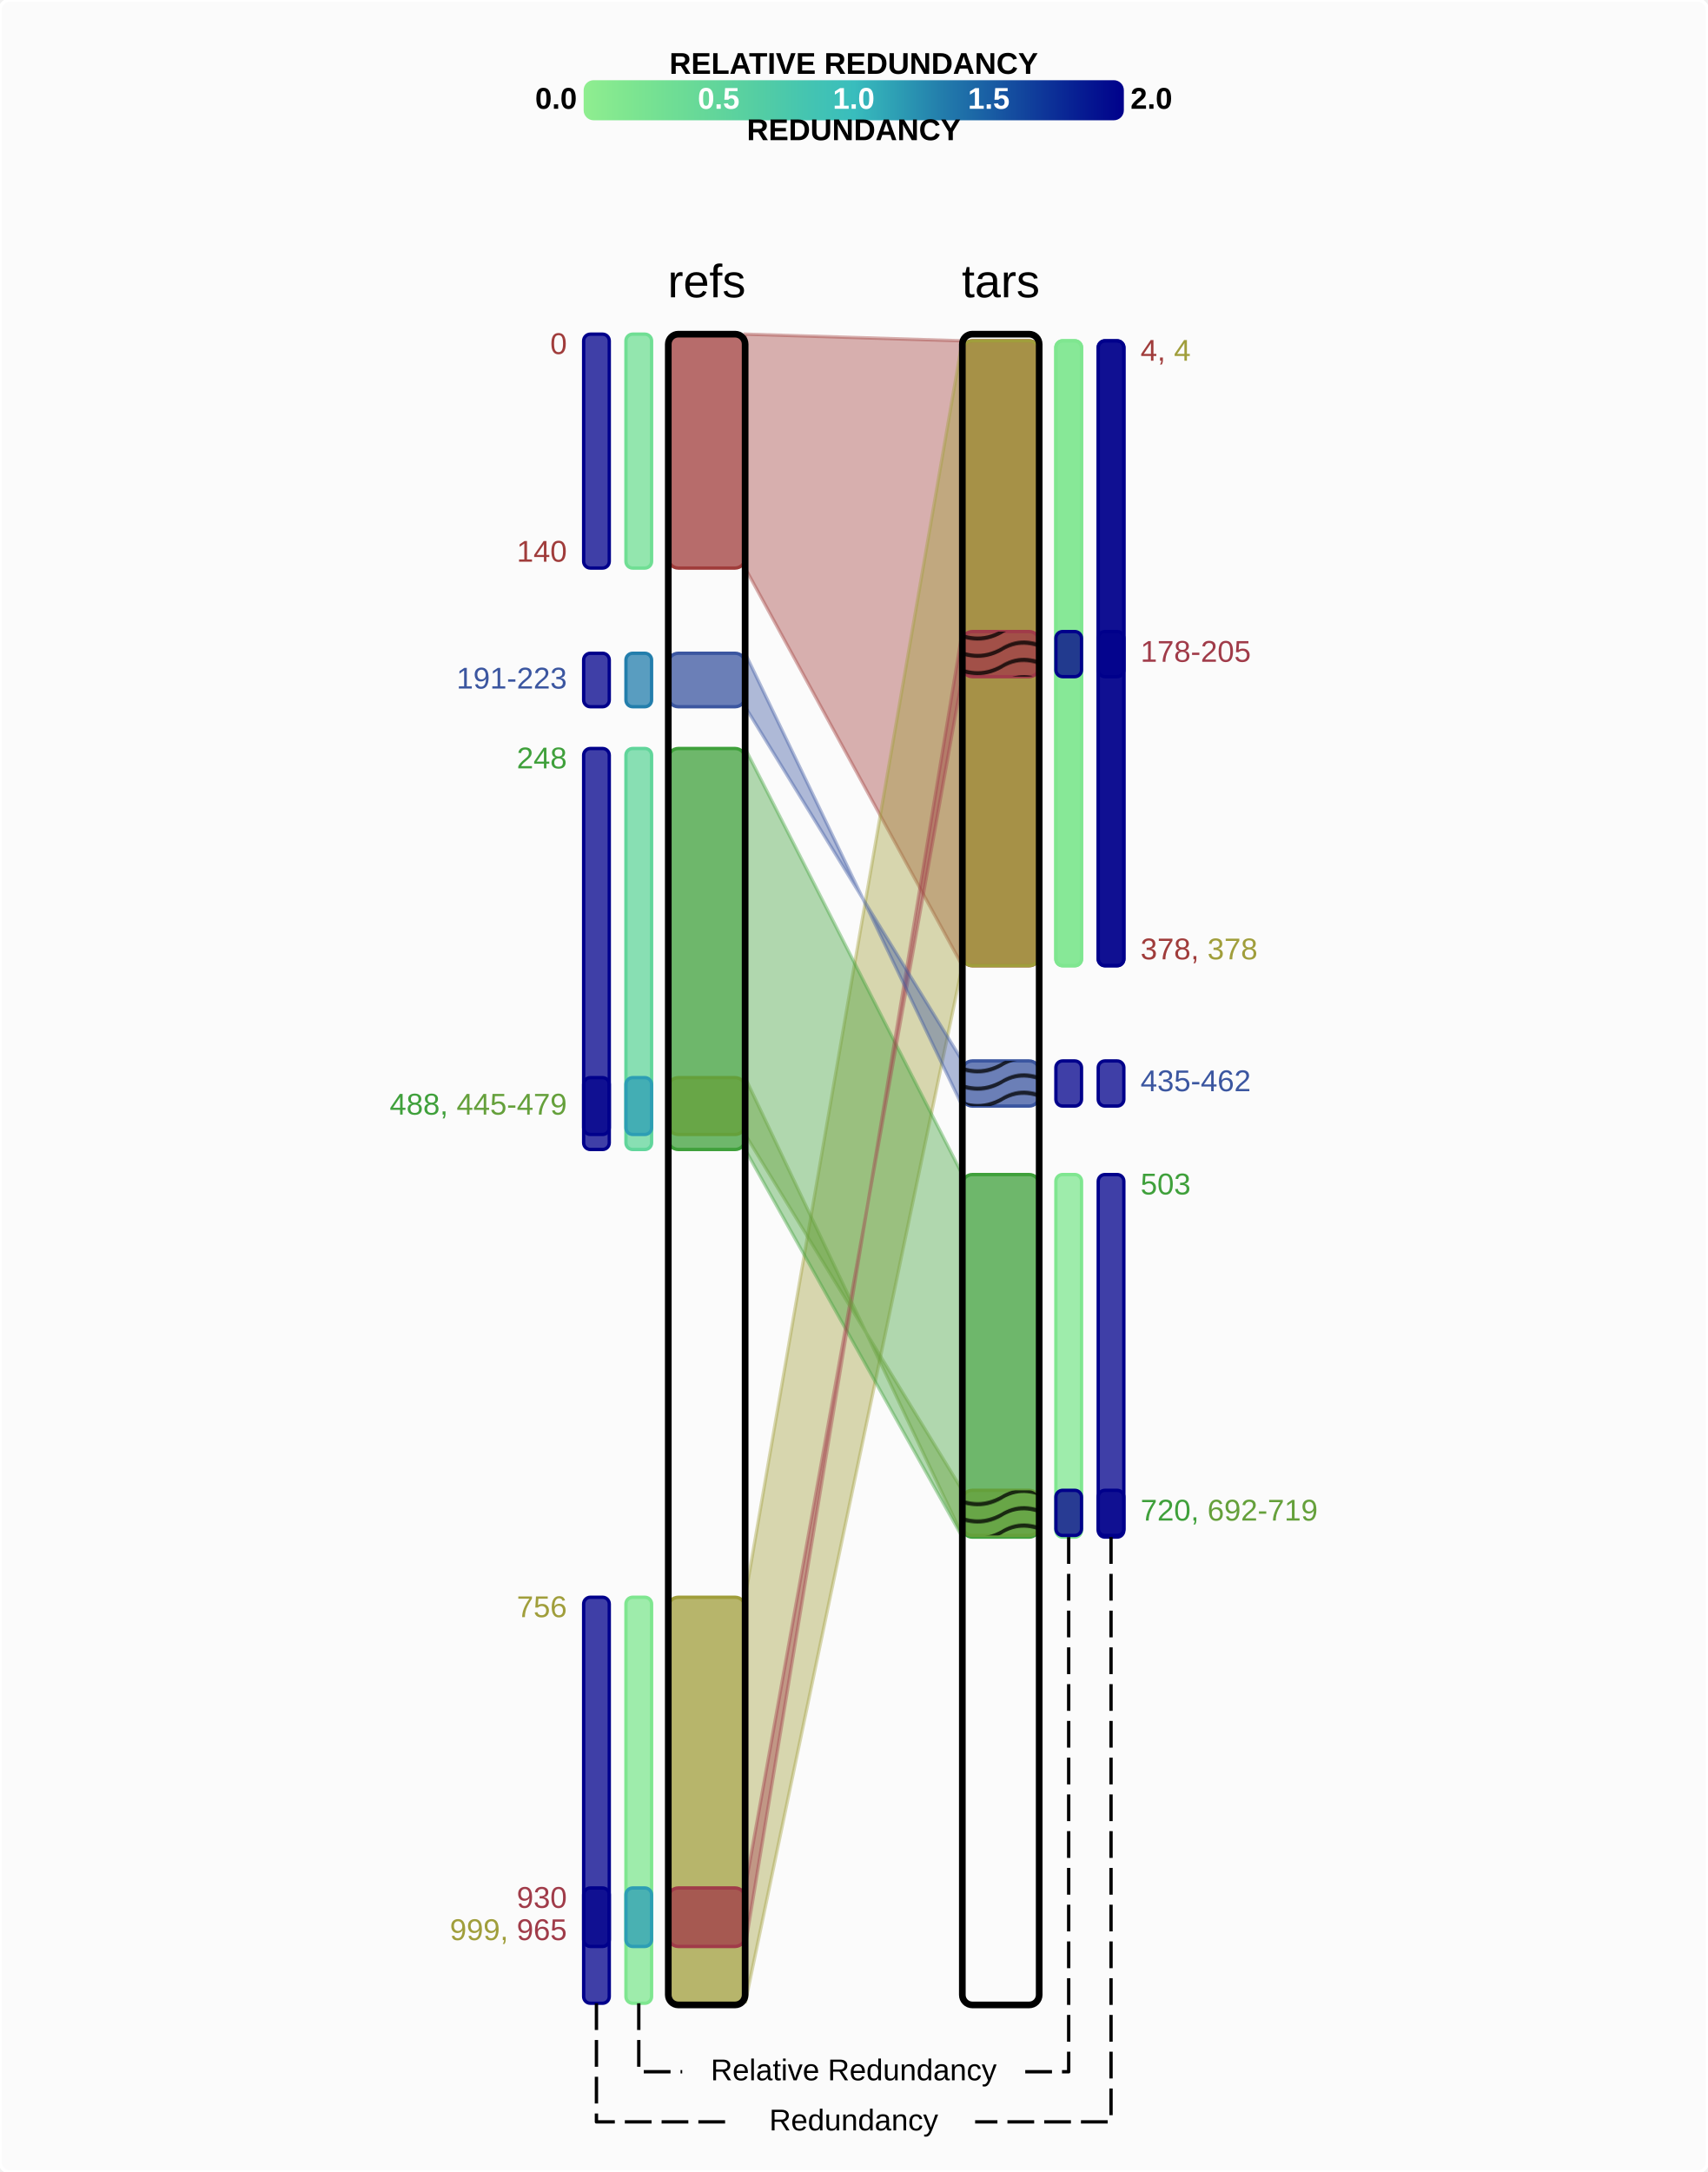
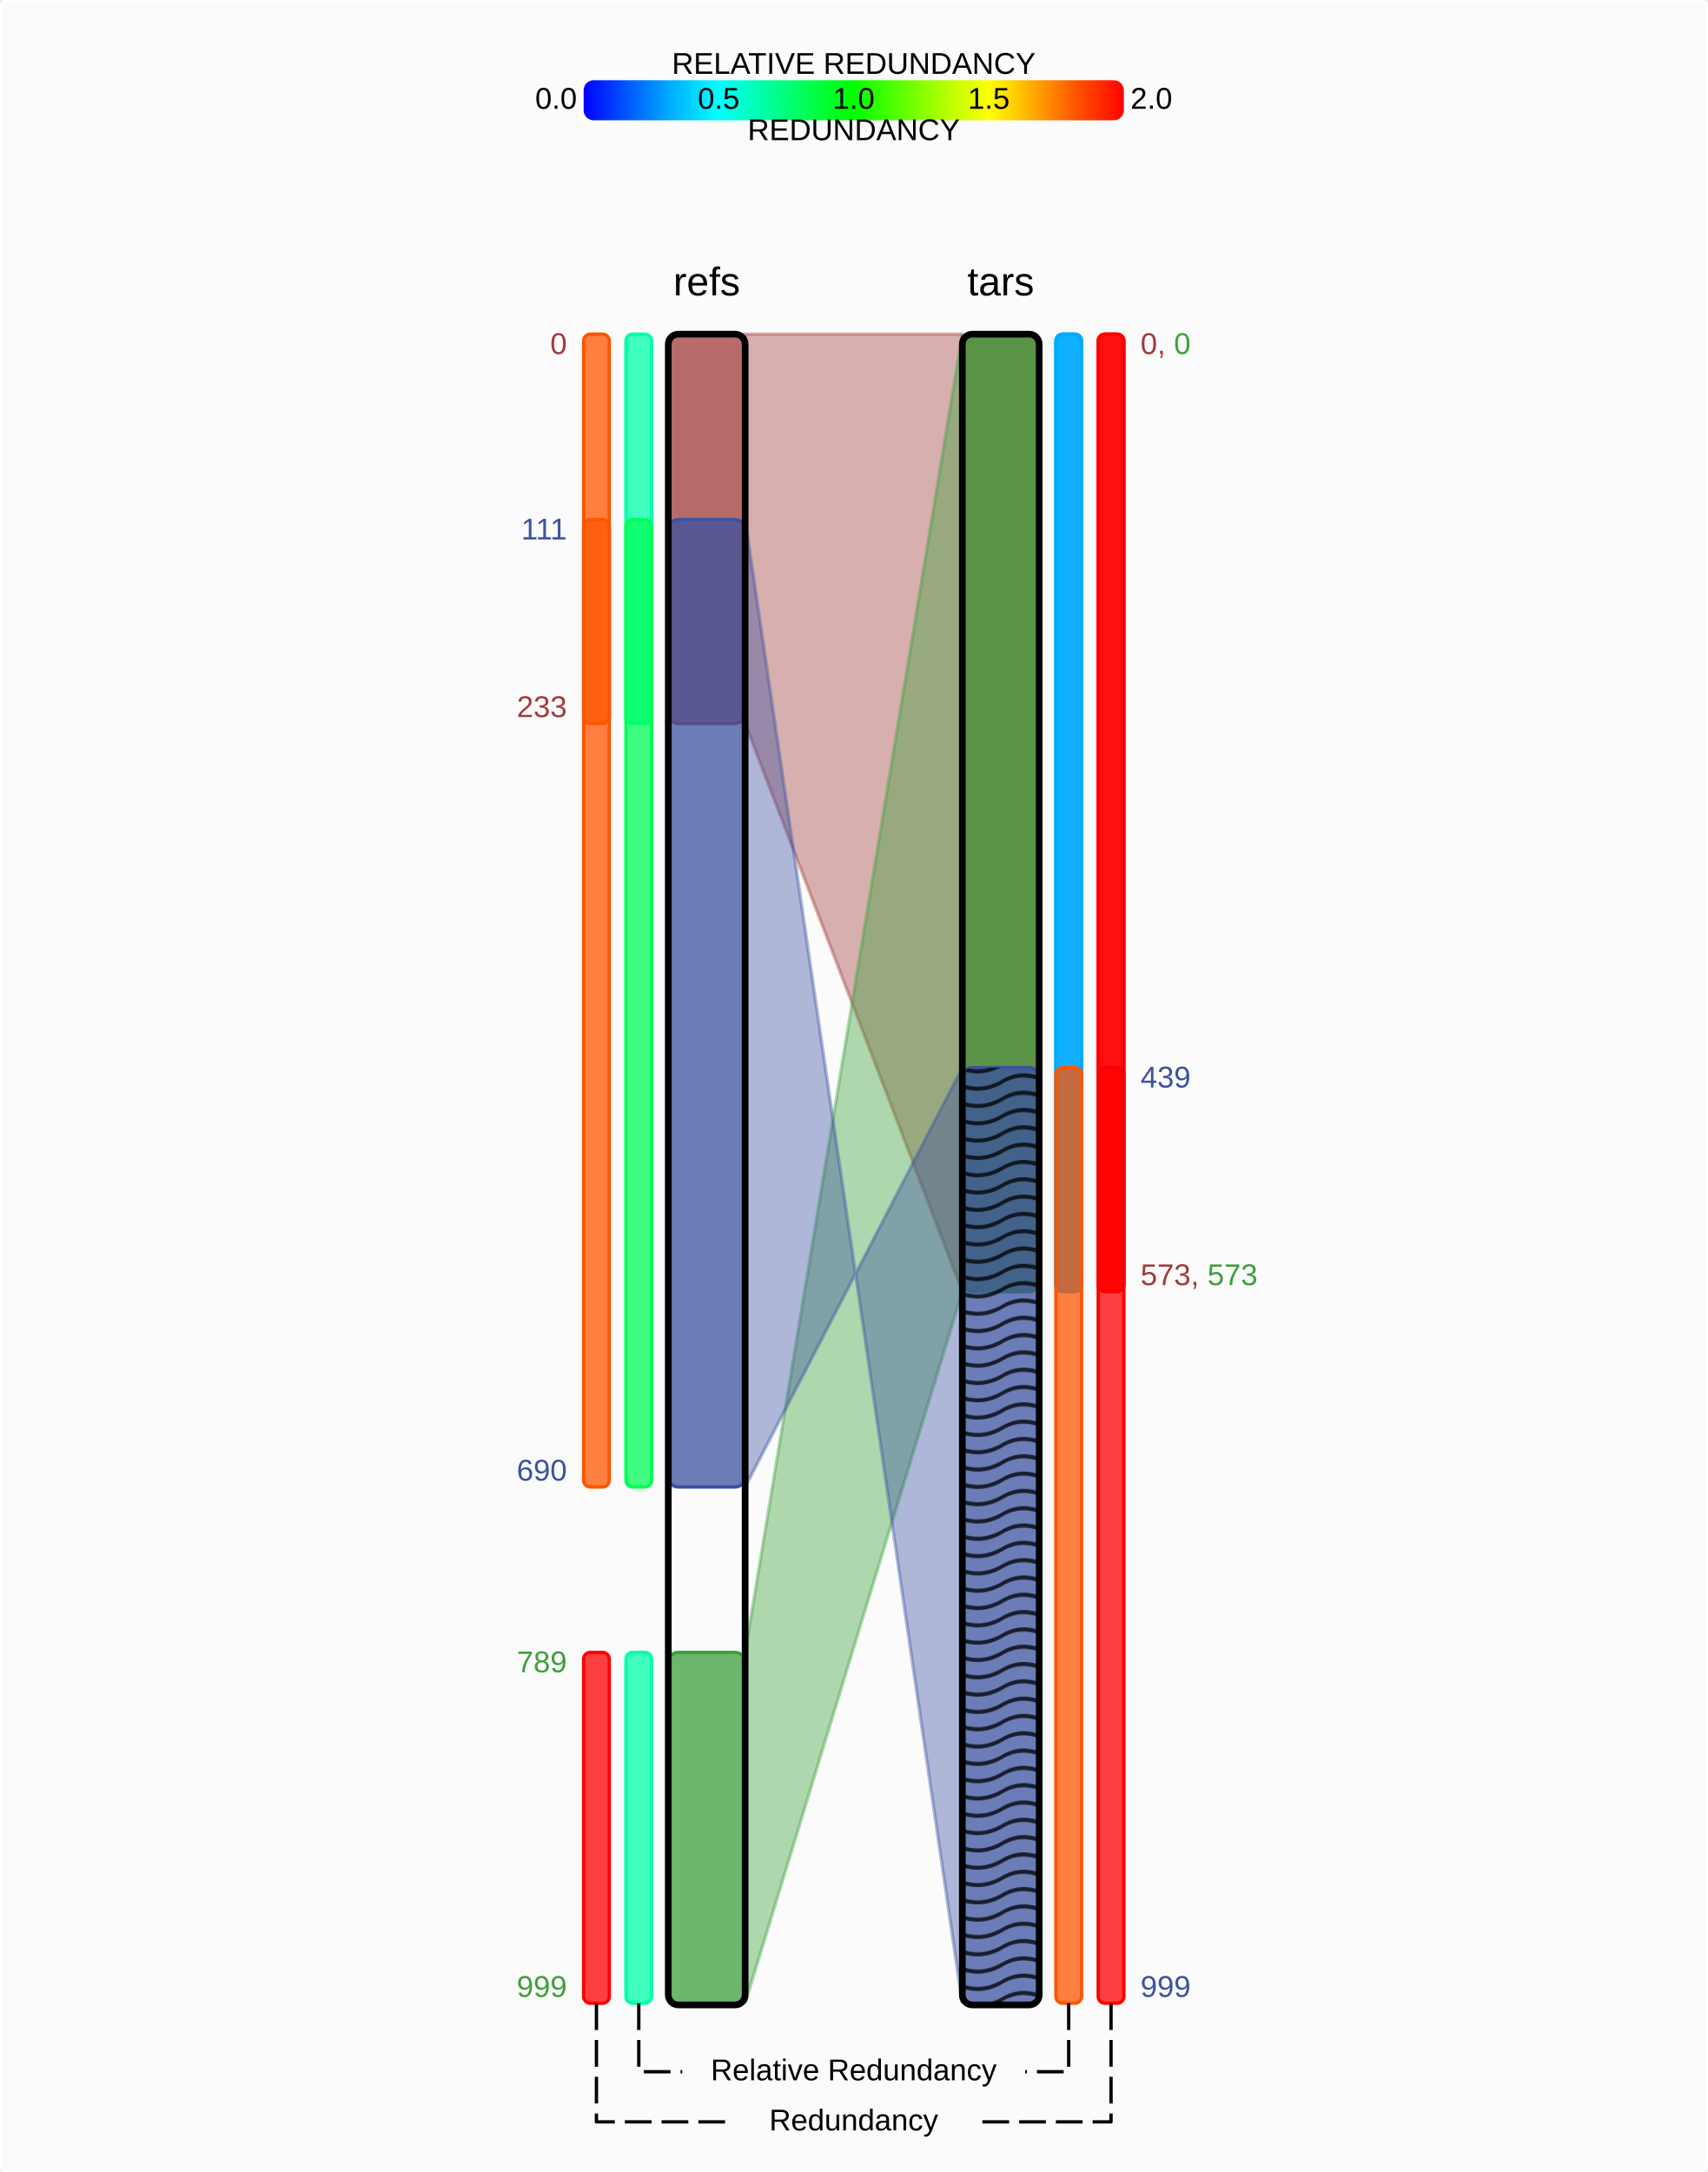
<svg xmlns="http://www.w3.org/2000/svg" width="511" height="650" id="svg2" version="1.1">
  <g id="layer1">
    <defs id="defs6211">
      <pattern id="Polkadots-large" patternTransform="translate(0,0)scale(10,10)" height="10" width="10" patternUnits="userSpaceOnUse">
        <circle id="circle4936" r="0.45" cy="0.810" cx="2.567" style="fill:black;stroke:none" />
        <circle id="circle4938" r="0.45" cy="2.33" cx="3.048" style="fill:black;stroke:none" />
        <circle id="circle4940" r="0.45" cy="2.415" cx="4.418" style="fill:black;stroke:none" />
        <circle id="circle4942" r="0.45" cy="3.029" cx="1.844" style="fill:black;stroke:none" />
        <circle id="circle4944" r="0.45" cy="1.363" cx="6.08" style="fill:black;stroke:none" />
        <circle id="circle4946" r="0.45" cy="4.413" cx="5.819" style="fill:black;stroke:none" />
        <circle id="circle4948" r="0.45" cy="4.048" cx="4.305" style="fill:black;stroke:none" />
        <circle id="circle4950" r="0.45" cy="3.045" cx="5.541" style="fill:black;stroke:none" />
        <circle id="circle4952" r="0.45" cy="5.527" cx="4.785" style="fill:black;stroke:none" />
        <circle id="circle4954" r="0.45" cy="5.184" cx="2.667" style="fill:black;stroke:none" />
        <circle id="circle4956" r="0.45" cy="1.448" cx="7.965" style="fill:black;stroke:none" />
        <circle id="circle4958" r="0.45" cy="5.049" cx="7.047" style="fill:black;stroke:none" />
        <circle id="circle4960" r="0.45" cy="0.895" cx="4.340" style="fill:black;stroke:none" />
        <circle id="circle4962" r="0.45" cy="0.340" cx="7.125" style="fill:black;stroke:none" />
        <circle id="circle4964" r="0.45" cy="1.049" cx="9.553" style="fill:black;stroke:none" />
        <circle id="circle4966" r="0.45" cy="2.689" cx="7.006" style="fill:black;stroke:none" />
        <circle id="circle4968" r="0.45" cy="2.689" cx="8.909" style="fill:black;stroke:none" />
        <circle id="circle4970" r="0.45" cy="4.407" cx="9.315" style="fill:black;stroke:none" />
        <circle id="circle4972" r="0.45" cy="3.870" cx="7.820" style="fill:black;stroke:none" />
        <circle id="circle4974" r="0.45" cy="5.948" cx="8.270" style="fill:black;stroke:none" />
        <circle id="circle4976" r="0.45" cy="7.428" cx="7.973" style="fill:black;stroke:none" />
        <circle id="circle4978" r="0.45" cy="8.072" cx="9.342" style="fill:black;stroke:none" />
        <circle id="circle4980" r="0.45" cy="9.315" cx="8.206" style="fill:black;stroke:none" />
        <circle id="circle4982" r="0.45" cy="9.475" cx="9.682" style="fill:black;stroke:none" />
        <circle id="circle4984" r="0.45" cy="6.186" cx="9.688" style="fill:black;stroke:none" />
        <circle id="circle4986" r="0.45" cy="6.296" cx="3.379" style="fill:black;stroke:none" />
        <circle id="circle4988" r="0.45" cy="8.204" cx="2.871" style="fill:black;stroke:none" />
        <circle id="circle4990" r="0.45" cy="8.719" cx="4.59" style="fill:black;stroke:none" />
        <circle id="circle4992" r="0.45" cy="9.671" cx="3.181" style="fill:black;stroke:none" />
        <circle id="circle4994" r="0.45" cy="7.315" cx="5.734" style="fill:black;stroke:none" />
        <circle id="circle4996" r="0.45" cy="6.513" cx="6.707" style="fill:black;stroke:none" />
        <circle id="circle4998" r="0.45" cy="9.670" cx="5.730" style="fill:black;stroke:none" />
        <circle id="circle5000" r="0.45" cy="8.373" cx="6.535" style="fill:black;stroke:none" />
        <circle id="circle5002" r="0.45" cy="7.154" cx="4.37" style="fill:black;stroke:none" />
        <circle id="circle5004" r="0.45" cy="7.25" cx="0.622" style="fill:black;stroke:none" />
        <circle id="circle5006" r="0.45" cy="5.679" cx="0.831" style="fill:black;stroke:none" />
        <circle id="circle5008" r="0.45" cy="8.519" cx="1.257" style="fill:black;stroke:none" />
        <circle id="circle5010" r="0.45" cy="6.877" cx="1.989" style="fill:black;stroke:none" />
        <circle id="circle5012" r="0.45" cy="3.181" cx="0.374" style="fill:black;stroke:none" />
        <circle id="circle5014" r="0.45" cy="1.664" cx="1.166" style="fill:black;stroke:none" />
        <circle id="circle5016" r="0.45" cy="0.093" cx="1.151" style="fill:black;stroke:none" />
        <circle id="circle5018" r="0.45" cy="10.093" cx="1.151" style="fill:black;stroke:none" />
        <circle id="circle5020" r="0.45" cy="4.451" cx="1.302" style="fill:black;stroke:none" />
        <circle id="circle5022" r="0.45" cy="3.763" cx="3.047" style="fill:black;stroke:none" />
      </pattern>
    </defs>
    <defs id="ffff">
      <pattern id="Wavy" height="5.181" width="30.0" patternUnits="userSpaceOnUse">
        <path id="path5114" d="M 7.597,0.061 C 5.079,-0.187 2.656,0.302 -0.01,1.788 L -0.01,3.061 C 2.773,1.431 5.173,1.052 7.472,1.280 C 9.770,1.508 11.969,2.361 14.253,3.218 C 18.820,4.931 23.804,6.676 30.066,3.061 L 30.062,1.788 C 23.622,5.497 19.246,3.770 14.691,2.061 C 12.413,1.207 10.115,0.311 7.597,0.061 z " style="fill:black;stroke:none;" />
      </pattern>
    </defs>
    <defs id="defs6219">
      <pattern id="xtrace" height="20.0" width="20.0" patternUnits="userSpaceOnUse">
        <path style="fill:#000000;stroke:#000000;stroke-width:0.30;stroke-linecap:butt;stroke-linejoin:miter;stroke-opacity:1;stroke-miterlimit:0;stroke-dasharray:none;fill-opacity:1" d="m 0.0,10.0 25,-25.0 0,5 -25,25 z" id="path7213" />
        <path style="fill:#000000;fill-opacity:1;stroke:#000000;stroke-width:0.30;stroke-linecap:butt;stroke-linejoin:miter;stroke-miterlimit:0;stroke-opacity:1;stroke-dasharray:none" d="m 0.0,30.0 25,-25.0 0,5 -25,25 z" id="path7213-8" />
        <path style="fill:#000000;fill-opacity:1;stroke:#000000;stroke-width:0.30;stroke-linecap:butt;stroke-linejoin:miter;stroke-miterlimit:0;stroke-opacity:1;stroke-dasharray:none" d="m 0.0,50.0 25,-25.0 0,5 -25,25 z" id="path7213-9" />
        <path style="fill:#000000;fill-opacity:1;stroke:#000000;stroke-width:0.30;stroke-linecap:butt;stroke-linejoin:miter;stroke-miterlimit:0;stroke-opacity:1;stroke-dasharray:none" d="m 0.0,70.0 25,-25.0 0,5 -25,25 z" id="path7213-10" />
        <path style="fill:#000000;fill-opacity:1;stroke:#000000;stroke-width:0.30;stroke-linecap:butt;stroke-linejoin:miter;stroke-miterlimit:0;stroke-opacity:1;stroke-dasharray:none" d="m 0.0,90.0 25,-25.0 0,5 -25,25 z" id="path7213-11" />
        <path style="fill:#000000;fill-opacity:1;stroke:#000000;stroke-width:0.30;stroke-linecap:butt;stroke-linejoin:miter;stroke-miterlimit:0;stroke-opacity:1;stroke-dasharray:none" d="m m 0.0,110.0 25,-25.0 0,05 -25,25 z" id="path7213-12" />
      </pattern>
    </defs>
    <defs id="defs4">
      <pattern id="dallas" patternTransform="translate(106.5938,206.9062)" height="4.75" width="4.75" patternUnits="userSpaceOnUse">
        <path style="fill:none;stroke:#000000;stroke-width:1;stroke-linecap:butt;stroke-linejoin:miter;stroke-miterlimit:0;stroke-opacity:1;stroke-dasharray:none" d="m -0.008,2.376 4.763,0" id="path2985" />
        <path style="fill:none;stroke:#000000;stroke-width:1;stroke-linecap:butt;stroke-linejoin:miter;stroke-miterlimit:0;stroke-opacity:1;stroke-dasharray:none" d="m 2.373,-0.006 0,4.763" id="path2985-1" />
      </pattern>
    </defs>
    <defs id="defs4">
      <pattern id="lineX" patternTransform="translate(106.5938,206.9062)" height="4.75" width="4.75" patternUnits="userSpaceOnUse">
        <path style="fill:none;stroke:#000000;stroke-width:1;stroke-linecap:butt;stroke-linejoin:miter;stroke-miterlimit:0;stroke-opacity:1;stroke-dasharray:none" d="m -0.008,2.376 4.763,0" id="path2985" />
      </pattern>
    </defs>
    <defs id="defs4">
      <pattern id="stripeX" patternTransform="translate(106.5938,206.9062)" height="4.75" width="4.75" patternUnits="userSpaceOnUse">
        <path style="fill:none;stroke:#000000;stroke-width:1;stroke-linecap:butt;stroke-linejoin:miter;stroke-miterlimit:0;stroke-opacity:1;stroke-dasharray:none" d="m 2.373,-0.006 0,4.763" id="path2985-1" />
      </pattern>
    </defs>
    <rect style="fill:white;stroke:white;fill-opacity:0.75;stroke-width:1;stroke-miterlimit:4;stroke-dasharray:none" id="rect3777" width="511.00" height="650.00" x="0.00" y="0.00" ry="3" />
-     <text id="211.50000085.000000" x="211.50" y="85.00" dominant-baseline="middle" transform="" style="font-size:14px;font-style:normal;font-variant:normal;font-weight:normal;font-stretch:normal;fill:black;fill-opacity:1;text-align:start;line-height:125%%;writing-mode:lr-tb;text-anchor:middle;font-family:Arial;-inkscape-font-specification:Arial">refs</text>
-     <text id="299.50000085.000000" x="299.50" y="85.00" dominant-baseline="middle" transform="" style="font-size:14px;font-style:normal;font-variant:normal;font-weight:normal;font-stretch:normal;fill:black;fill-opacity:1;text-align:start;line-height:125%%;writing-mode:lr-tb;text-anchor:middle;font-family:Arial;-inkscape-font-specification:Arial">tars</text>
+     <text id="211.50000085.000000" x="211.50" y="85.00" dominant-baseline="middle" transform="" style="font-size:12px;font-style:normal;font-variant:normal;font-weight:normal;font-stretch:normal;fill:black;fill-opacity:1;text-align:start;line-height:125%%;writing-mode:lr-tb;text-anchor:middle;font-family:Arial;-inkscape-font-specification:Arial">refs</text>
+     <text id="299.50000085.000000" x="299.50" y="85.00" dominant-baseline="middle" transform="" style="font-size:12px;font-style:normal;font-variant:normal;font-weight:normal;font-stretch:normal;fill:black;fill-opacity:1;text-align:start;line-height:125%%;writing-mode:lr-tb;text-anchor:middle;font-family:Arial;-inkscape-font-specification:Arial">tars</text>
    <text id="169.666667100.000000" x="169.67" y="100.00" dominant-baseline="text-before-edge" transform="" style="font-size:9px;font-style:normal;font-variant:normal;font-weight:normal;font-stretch:normal;fill:black;fill-opacity:1;text-align:start;line-height:125%%;writing-mode:lr-tb;text-anchor:end;font-family:Arial;-inkscape-font-specification:Arial">
      <tspan id="0" style="fill:#A03C3B">0</tspan>
    </text>
-     <text id="169.666667170.000000" x="169.67" y="170.00" dominant-baseline="text-after-edge" transform="" style="font-size:9px;font-style:normal;font-variant:normal;font-weight:normal;font-stretch:normal;fill:black;fill-opacity:1;text-align:start;line-height:125%%;writing-mode:lr-tb;text-anchor:end;font-family:Arial;-inkscape-font-specification:Arial">
-       <tspan id="0" style="fill:#A03C3B">140</tspan>
+     <text id="169.666667155.500000" x="169.67" y="155.50" dominant-baseline="text-before-edge" transform="" style="font-size:9px;font-style:normal;font-variant:normal;font-weight:normal;font-stretch:normal;fill:black;fill-opacity:1;text-align:start;line-height:125%%;writing-mode:lr-tb;text-anchor:end;font-family:Arial;-inkscape-font-specification:Arial">
+       <tspan id="26" style="fill:#3B52A0">111</tspan>
    </text>
-     <text id="169.666667203.500000" x="169.67" y="203.50" dominant-baseline="middle" transform="" style="font-size:9px;font-style:normal;font-variant:normal;font-weight:normal;font-stretch:normal;fill:black;fill-opacity:1;text-align:start;line-height:125%%;writing-mode:lr-tb;text-anchor:end;font-family:Arial;-inkscape-font-specification:Arial">
-       <tspan id="16" style="fill:#3B56A0">191-223</tspan>
+     <text id="169.666667216.500000" x="169.67" y="216.50" dominant-baseline="text-after-edge" transform="" style="font-size:9px;font-style:normal;font-variant:normal;font-weight:normal;font-stretch:normal;fill:black;fill-opacity:1;text-align:start;line-height:125%%;writing-mode:lr-tb;text-anchor:end;font-family:Arial;-inkscape-font-specification:Arial">
+       <tspan id="0" style="fill:#A03C3B">233</tspan>
    </text>
-     <text id="169.666667224.000000" x="169.67" y="224.00" dominant-baseline="text-before-edge" transform="" style="font-size:9px;font-style:normal;font-variant:normal;font-weight:normal;font-stretch:normal;fill:black;fill-opacity:1;text-align:start;line-height:125%%;writing-mode:lr-tb;text-anchor:end;font-family:Arial;-inkscape-font-specification:Arial">
-       <tspan id="2" style="fill:#3FA03B">248</tspan>
+     <text id="169.666667445.000000" x="169.67" y="445.00" dominant-baseline="text-after-edge" transform="" style="font-size:9px;font-style:normal;font-variant:normal;font-weight:normal;font-stretch:normal;fill:black;fill-opacity:1;text-align:start;line-height:125%%;writing-mode:lr-tb;text-anchor:end;font-family:Arial;-inkscape-font-specification:Arial">
+       <tspan id="26" style="fill:#3B52A0">690</tspan>
    </text>
-     <text id="169.666667331.000000" x="169.67" y="331.00" dominant-baseline="middle" transform="" style="font-size:9px;font-style:normal;font-variant:normal;font-weight:normal;font-stretch:normal;fill:black;fill-opacity:1;text-align:start;line-height:125%%;writing-mode:lr-tb;text-anchor:end;font-family:Arial;-inkscape-font-specification:Arial">
-       <tspan id="2" style="fill:#3FA03B">488, </tspan>
-       <tspan id="26" style="fill:#65A03B">445-479</tspan>
+     <text id="169.666667494.500000" x="169.67" y="494.50" dominant-baseline="text-before-edge" transform="" style="font-size:9px;font-style:normal;font-variant:normal;font-weight:normal;font-stretch:normal;fill:black;fill-opacity:1;text-align:start;line-height:125%%;writing-mode:lr-tb;text-anchor:end;font-family:Arial;-inkscape-font-specification:Arial">
+       <tspan id="1" style="fill:#3DA03B">789</tspan>
    </text>
-     <text id="169.666667478.000000" x="169.67" y="478.00" dominant-baseline="text-before-edge" transform="" style="font-size:9px;font-style:normal;font-variant:normal;font-weight:normal;font-stretch:normal;fill:black;fill-opacity:1;text-align:start;line-height:125%%;writing-mode:lr-tb;text-anchor:end;font-family:Arial;-inkscape-font-specification:Arial">
-       <tspan id="1" style="fill:#A09E3B">756</tspan>
+     <text id="169.666667599.500000" x="169.67" y="599.50" dominant-baseline="text-after-edge" transform="" style="font-size:9px;font-style:normal;font-variant:normal;font-weight:normal;font-stretch:normal;fill:black;fill-opacity:1;text-align:start;line-height:125%%;writing-mode:lr-tb;text-anchor:end;font-family:Arial;-inkscape-font-specification:Arial">
+       <tspan id="1" style="fill:#3DA03B">999</tspan>
    </text>
-     <text id="169.666667565.000000" x="169.67" y="565.00" dominant-baseline="text-before-edge" transform="" style="font-size:9px;font-style:normal;font-variant:normal;font-weight:normal;font-stretch:normal;fill:black;fill-opacity:1;text-align:start;line-height:125%%;writing-mode:lr-tb;text-anchor:end;font-family:Arial;-inkscape-font-specification:Arial">
-       <tspan id="6" style="fill:#A03B49">930</tspan>
+     <text id="341.333333100.000000" x="341.33" y="100.00" dominant-baseline="text-before-edge" transform="" style="font-size:9px;font-style:normal;font-variant:normal;font-weight:normal;font-stretch:normal;fill:black;fill-opacity:1;text-align:start;line-height:125%%;writing-mode:lr-tb;text-anchor:start;font-family:Arial;-inkscape-font-specification:Arial">
+       <tspan id="0" style="fill:#A03C3B">0, </tspan>
+       <tspan id="1" style="fill:#3DA03B">0</tspan>
    </text>
-     <text id="169.666667582.500000" x="169.67" y="582.50" dominant-baseline="text-after-edge" transform="" style="font-size:9px;font-style:normal;font-variant:normal;font-weight:normal;font-stretch:normal;fill:black;fill-opacity:1;text-align:start;line-height:125%%;writing-mode:lr-tb;text-anchor:end;font-family:Arial;-inkscape-font-specification:Arial">
-       <tspan id="1" style="fill:#A09E3B">999, </tspan>
-       <tspan id="6" style="fill:#A03B49">965</tspan>
+     <text id="341.333333319.500000" x="341.33" y="319.50" dominant-baseline="text-before-edge" transform="" style="font-size:9px;font-style:normal;font-variant:normal;font-weight:normal;font-stretch:normal;fill:black;fill-opacity:1;text-align:start;line-height:125%%;writing-mode:lr-tb;text-anchor:start;font-family:Arial;-inkscape-font-specification:Arial">
+       <tspan id="26" style="fill:#3B52A0">439</tspan>
    </text>
-     <text id="341.333333102.000000" x="341.33" y="102.00" dominant-baseline="text-before-edge" transform="" style="font-size:9px;font-style:normal;font-variant:normal;font-weight:normal;font-stretch:normal;fill:black;fill-opacity:1;text-align:start;line-height:125%%;writing-mode:lr-tb;text-anchor:start;font-family:Arial;-inkscape-font-specification:Arial">
-       <tspan id="0" style="fill:#A03C3B">4, </tspan>
-       <tspan id="1" style="fill:#A09E3B">4</tspan>
+     <text id="341.333333386.500000" x="341.33" y="386.50" dominant-baseline="text-after-edge" transform="" style="font-size:9px;font-style:normal;font-variant:normal;font-weight:normal;font-stretch:normal;fill:black;fill-opacity:1;text-align:start;line-height:125%%;writing-mode:lr-tb;text-anchor:start;font-family:Arial;-inkscape-font-specification:Arial">
+       <tspan id="0" style="fill:#A03C3B">573, </tspan>
+       <tspan id="1" style="fill:#3DA03B">573</tspan>
    </text>
-     <text id="341.333333195.500000" x="341.33" y="195.50" dominant-baseline="middle" transform="" style="font-size:9px;font-style:normal;font-variant:normal;font-weight:normal;font-stretch:normal;fill:black;fill-opacity:1;text-align:start;line-height:125%%;writing-mode:lr-tb;text-anchor:start;font-family:Arial;-inkscape-font-specification:Arial">
-       <tspan id="6" style="fill:#A03B49">178-205</tspan>
+     <text id="341.333333599.500000" x="341.33" y="599.50" dominant-baseline="text-after-edge" transform="" style="font-size:9px;font-style:normal;font-variant:normal;font-weight:normal;font-stretch:normal;fill:black;fill-opacity:1;text-align:start;line-height:125%%;writing-mode:lr-tb;text-anchor:start;font-family:Arial;-inkscape-font-specification:Arial">
+       <tspan id="26" style="fill:#3B52A0">999</tspan>
    </text>
-     <text id="341.333333289.000000" x="341.33" y="289.00" dominant-baseline="text-after-edge" transform="" style="font-size:9px;font-style:normal;font-variant:normal;font-weight:normal;font-stretch:normal;fill:black;fill-opacity:1;text-align:start;line-height:125%%;writing-mode:lr-tb;text-anchor:start;font-family:Arial;-inkscape-font-specification:Arial">
-       <tspan id="0" style="fill:#A03C3B">378, </tspan>
-       <tspan id="1" style="fill:#A09E3B">378</tspan>
-     </text>
-     <text id="341.333333324.000000" x="341.33" y="324.00" dominant-baseline="middle" transform="" style="font-size:9px;font-style:normal;font-variant:normal;font-weight:normal;font-stretch:normal;fill:black;fill-opacity:1;text-align:start;line-height:125%%;writing-mode:lr-tb;text-anchor:start;font-family:Arial;-inkscape-font-specification:Arial">
-       <tspan id="16" style="fill:#3B56A0">435-462</tspan>
-     </text>
-     <text id="341.333333351.500000" x="341.33" y="351.50" dominant-baseline="text-before-edge" transform="" style="font-size:9px;font-style:normal;font-variant:normal;font-weight:normal;font-stretch:normal;fill:black;fill-opacity:1;text-align:start;line-height:125%%;writing-mode:lr-tb;text-anchor:start;font-family:Arial;-inkscape-font-specification:Arial">
-       <tspan id="2" style="fill:#3FA03B">503</tspan>
-     </text>
-     <text id="341.333333452.500000" x="341.33" y="452.50" dominant-baseline="middle" transform="" style="font-size:9px;font-style:normal;font-variant:normal;font-weight:normal;font-stretch:normal;fill:black;fill-opacity:1;text-align:start;line-height:125%%;writing-mode:lr-tb;text-anchor:start;font-family:Arial;-inkscape-font-specification:Arial">
-       <tspan id="2" style="fill:#3FA03B">720, </tspan>
-       <tspan id="26" style="fill:#65A03B">692-719</tspan>
-     </text>
-     <rect style="fill:#A03C3B;stroke:#A03C3B;fill-opacity:0.75;stroke-width:1;stroke-miterlimit:4;stroke-dasharray:none" id="rect3777" width="23.00" height="70.00" x="200.00" y="100.00" ry="3" />
-     <rect style="fill:#70de94;stroke:#70de94;fill-opacity:0.75;stroke-width:1;stroke-miterlimit:4;stroke-dasharray:none" id="rect3777" width="7.67" height="70.00" x="187.33" y="100.00" ry="2" />
-     <rect style="fill:#00008b;stroke:#00008b;fill-opacity:0.75;stroke-width:1;stroke-miterlimit:4;stroke-dasharray:none" id="rect3777" width="7.67" height="70.00" x="174.67" y="100.00" ry="2" />
-     <rect style="fill:#A03C3B;stroke:#A03C3B;fill-opacity:0.75;stroke-width:1;stroke-miterlimit:4;stroke-dasharray:none" id="rect3777" width="23.00" height="187.00" x="288.00" y="102.00" ry="3" />
-     <rect style="fill:#7fe690;stroke:#7fe690;fill-opacity:0.75;stroke-width:1;stroke-miterlimit:4;stroke-dasharray:none" id="rect3777" width="7.67" height="187.00" x="316.00" y="102.00" ry="2" />
-     <rect style="fill:#00008b;stroke:#00008b;fill-opacity:0.75;stroke-width:1;stroke-miterlimit:4;stroke-dasharray:none" id="rect3777" width="7.67" height="187.00" x="328.67" y="102.00" ry="2" />
-     <polygon points="223.00,100.00 223.00,170.00 288.00,289.00 288.00,102.00" style="fill:#A03C3B;stroke:#A03C3B;stroke-width:1;stroke-opacity:0.4;fill-opacity:0.4" />
-     <rect style="fill:#A09E3B;stroke:#A09E3B;fill-opacity:0.75;stroke-width:1;stroke-miterlimit:4;stroke-dasharray:none" id="rect3777" width="23.00" height="121.50" x="200.00" y="478.00" ry="3" />
-     <rect style="fill:#7fe690;stroke:#7fe690;fill-opacity:0.75;stroke-width:1;stroke-miterlimit:4;stroke-dasharray:none" id="rect3777" width="7.67" height="121.50" x="187.33" y="478.00" ry="2" />
-     <rect style="fill:#00008b;stroke:#00008b;fill-opacity:0.75;stroke-width:1;stroke-miterlimit:4;stroke-dasharray:none" id="rect3777" width="7.67" height="121.50" x="174.67" y="478.00" ry="2" />
-     <rect style="fill:#A09E3B;stroke:#A09E3B;fill-opacity:0.75;stroke-width:1;stroke-miterlimit:4;stroke-dasharray:none" id="rect3777" width="23.00" height="187.00" x="288.00" y="102.00" ry="3" />
-     <rect style="fill:#7fe690;stroke:#7fe690;fill-opacity:0.75;stroke-width:1;stroke-miterlimit:4;stroke-dasharray:none" id="rect3777" width="7.67" height="187.00" x="316.00" y="102.00" ry="2" />
-     <rect style="fill:#00008b;stroke:#00008b;fill-opacity:0.75;stroke-width:1;stroke-miterlimit:4;stroke-dasharray:none" id="rect3777" width="7.67" height="187.00" x="328.67" y="102.00" ry="2" />
-     <polygon points="223.00,478.00 223.00,599.50 288.00,289.00 288.00,102.00" style="fill:#A09E3B;stroke:#A09E3B;stroke-width:1;stroke-opacity:0.4;fill-opacity:0.4" />
-     <rect style="fill:#3FA03B;stroke:#3FA03B;fill-opacity:0.75;stroke-width:1;stroke-miterlimit:4;stroke-dasharray:none" id="rect3777" width="23.00" height="120.00" x="200.00" y="224.00" ry="3" />
-     <rect style="fill:#61d59b;stroke:#61d59b;fill-opacity:0.75;stroke-width:1;stroke-miterlimit:4;stroke-dasharray:none" id="rect3777" width="7.67" height="120.00" x="187.33" y="224.00" ry="2" />
-     <rect style="fill:#00008b;stroke:#00008b;fill-opacity:0.75;stroke-width:1;stroke-miterlimit:4;stroke-dasharray:none" id="rect3777" width="7.67" height="120.00" x="174.67" y="224.00" ry="2" />
-     <rect style="fill:#3FA03B;stroke:#3FA03B;fill-opacity:0.75;stroke-width:1;stroke-miterlimit:4;stroke-dasharray:none" id="rect3777" width="23.00" height="108.50" x="288.00" y="351.50" ry="3" />
-     <rect style="fill:#7fe690;stroke:#7fe690;fill-opacity:0.75;stroke-width:1;stroke-miterlimit:4;stroke-dasharray:none" id="rect3777" width="7.67" height="108.50" x="316.00" y="351.50" ry="2" />
-     <rect style="fill:#00008b;stroke:#00008b;fill-opacity:0.75;stroke-width:1;stroke-miterlimit:4;stroke-dasharray:none" id="rect3777" width="7.67" height="108.50" x="328.67" y="351.50" ry="2" />
-     <polygon points="223.00,224.00 223.00,344.00 288.00,460.00 288.00,351.50" style="fill:#3FA03B;stroke:#3FA03B;stroke-width:1;stroke-opacity:0.4;fill-opacity:0.4" />
-     <rect style="fill:#A03B49;stroke:#A03B49;fill-opacity:0.75;stroke-width:1;stroke-miterlimit:4;stroke-dasharray:none" id="rect3777" width="23.00" height="17.50" x="200.00" y="565.00" ry="3" />
-     <rect style="fill:#2d9eb4;stroke:#2d9eb4;fill-opacity:0.75;stroke-width:1;stroke-miterlimit:4;stroke-dasharray:none" id="rect3777" width="7.67" height="17.50" x="187.33" y="565.00" ry="2" />
-     <rect style="fill:#00008b;stroke:#00008b;fill-opacity:0.75;stroke-width:1;stroke-miterlimit:4;stroke-dasharray:none" id="rect3777" width="7.67" height="17.50" x="174.67" y="565.00" ry="2" />
-     <rect style="fill:#A03B49;stroke:#A03B49;fill-opacity:0.75;stroke-width:1;stroke-miterlimit:4;stroke-dasharray:none" id="rect3777" width="23.00" height="13.50" x="288.00" y="189.00" ry="3" />
-     <rect style="fill-opacity:0.75;stroke-width:2;stroke-miterlimit:4;stroke-dasharray:none;fill:url(#Wavy);fill-rule:nonzero;opacity:1" id="rect6217" width="23.00" height="13.50" x="288.00" y="189.00" ry="3" />
-     <rect style="fill:#00008b;stroke:#00008b;fill-opacity:0.75;stroke-width:1;stroke-miterlimit:4;stroke-dasharray:none" id="rect3777" width="7.67" height="13.50" x="316.00" y="189.00" ry="2" />
-     <rect style="fill:#00008b;stroke:#00008b;fill-opacity:0.75;stroke-width:1;stroke-miterlimit:4;stroke-dasharray:none" id="rect3777" width="7.67" height="13.50" x="328.67" y="189.00" ry="2" />
-     <polygon points="223.00,565.00 223.00,582.50 288.00,189.00 288.00,202.50" style="fill:#A03B49;stroke:#A03B49;stroke-width:1;stroke-opacity:0.4;fill-opacity:0.4" />
-     <rect style="fill:#3B56A0;stroke:#3B56A0;fill-opacity:0.75;stroke-width:1;stroke-miterlimit:4;stroke-dasharray:none" id="rect3777" width="23.00" height="16.00" x="200.00" y="195.50" ry="3" />
-     <rect style="fill:#237eac;stroke:#237eac;fill-opacity:0.75;stroke-width:1;stroke-miterlimit:4;stroke-dasharray:none" id="rect3777" width="7.67" height="16.00" x="187.33" y="195.50" ry="2" />
-     <rect style="fill:#00008b;stroke:#00008b;fill-opacity:0.75;stroke-width:1;stroke-miterlimit:4;stroke-dasharray:none" id="rect3777" width="7.67" height="16.00" x="174.67" y="195.50" ry="2" />
-     <rect style="fill:#3B56A0;stroke:#3B56A0;fill-opacity:0.75;stroke-width:1;stroke-miterlimit:4;stroke-dasharray:none" id="rect3777" width="23.00" height="13.50" x="288.00" y="317.50" ry="3" />
-     <rect style="fill-opacity:0.75;stroke-width:2;stroke-miterlimit:4;stroke-dasharray:none;fill:url(#Wavy);fill-rule:nonzero;opacity:1" id="rect6217" width="23.00" height="13.50" x="288.00" y="317.50" ry="3" />
-     <rect style="fill:#00008b;stroke:#00008b;fill-opacity:0.75;stroke-width:1;stroke-miterlimit:4;stroke-dasharray:none" id="rect3777" width="7.67" height="13.50" x="316.00" y="317.50" ry="2" />
-     <rect style="fill:#00008b;stroke:#00008b;fill-opacity:0.75;stroke-width:1;stroke-miterlimit:4;stroke-dasharray:none" id="rect3777" width="7.67" height="13.50" x="328.67" y="317.50" ry="2" />
-     <polygon points="223.00,195.50 223.00,211.50 288.00,317.50 288.00,331.00" style="fill:#3B56A0;stroke:#3B56A0;stroke-width:1;stroke-opacity:0.4;fill-opacity:0.4" />
-     <rect style="fill:#65A03B;stroke:#65A03B;fill-opacity:0.75;stroke-width:1;stroke-miterlimit:4;stroke-dasharray:none" id="rect3777" width="23.00" height="17.00" x="200.00" y="322.50" ry="3" />
-     <rect style="fill:#2d9eb4;stroke:#2d9eb4;fill-opacity:0.75;stroke-width:1;stroke-miterlimit:4;stroke-dasharray:none" id="rect3777" width="7.67" height="17.00" x="187.33" y="322.50" ry="2" />
-     <rect style="fill:#00008b;stroke:#00008b;fill-opacity:0.75;stroke-width:1;stroke-miterlimit:4;stroke-dasharray:none" id="rect3777" width="7.67" height="17.00" x="174.67" y="322.50" ry="2" />
-     <rect style="fill:#65A03B;stroke:#65A03B;fill-opacity:0.75;stroke-width:1;stroke-miterlimit:4;stroke-dasharray:none" id="rect3777" width="23.00" height="13.50" x="288.00" y="446.00" ry="3" />
-     <rect style="fill-opacity:0.75;stroke-width:2;stroke-miterlimit:4;stroke-dasharray:none;fill:url(#Wavy);fill-rule:nonzero;opacity:1" id="rect6217" width="23.00" height="13.50" x="288.00" y="446.00" ry="3" />
-     <rect style="fill:#00008b;stroke:#00008b;fill-opacity:0.75;stroke-width:1;stroke-miterlimit:4;stroke-dasharray:none" id="rect3777" width="7.67" height="13.50" x="316.00" y="446.00" ry="2" />
-     <rect style="fill:#00008b;stroke:#00008b;fill-opacity:0.75;stroke-width:1;stroke-miterlimit:4;stroke-dasharray:none" id="rect3777" width="7.67" height="13.50" x="328.67" y="446.00" ry="2" />
-     <polygon points="223.00,322.50 223.00,339.50 288.00,446.00 288.00,459.50" style="fill:#65A03B;stroke:#65A03B;stroke-width:1;stroke-opacity:0.4;fill-opacity:0.4" />
+     <rect style="fill:#A03C3B;stroke:#A03C3B;fill-opacity:0.75;stroke-width:1;stroke-miterlimit:4;stroke-dasharray:none" id="rect3777" width="23.00" height="116.50" x="200.00" y="100.00" ry="3" />
+     <rect style="fill:#00ffaa;stroke:#00ffaa;fill-opacity:0.75;stroke-width:1;stroke-miterlimit:4;stroke-dasharray:none" id="rect3777" width="7.67" height="116.50" x="187.33" y="100.00" ry="2" />
+     <rect style="fill:#ff5500;stroke:#ff5500;fill-opacity:0.75;stroke-width:1;stroke-miterlimit:4;stroke-dasharray:none" id="rect3777" width="7.67" height="116.50" x="174.67" y="100.00" ry="2" />
+     <rect style="fill:#A03C3B;stroke:#A03C3B;fill-opacity:0.75;stroke-width:1;stroke-miterlimit:4;stroke-dasharray:none" id="rect3777" width="23.00" height="286.50" x="288.00" y="100.00" ry="3" />
+     <rect style="fill:#00aaff;stroke:#00aaff;fill-opacity:0.75;stroke-width:1;stroke-miterlimit:4;stroke-dasharray:none" id="rect3777" width="7.67" height="286.50" x="316.00" y="100.00" ry="2" />
+     <rect style="fill:#ff0000;stroke:#ff0000;fill-opacity:0.75;stroke-width:1;stroke-miterlimit:4;stroke-dasharray:none" id="rect3777" width="7.67" height="286.50" x="328.67" y="100.00" ry="2" />
+     <polygon points="223.00,100.00 223.00,216.50 288.00,386.50 288.00,100.00" style="fill:#A03C3B;stroke:#A03C3B;stroke-width:1;stroke-opacity:0.4;fill-opacity:0.4" />
+     <rect style="fill:#3DA03B;stroke:#3DA03B;fill-opacity:0.75;stroke-width:1;stroke-miterlimit:4;stroke-dasharray:none" id="rect3777" width="23.00" height="105.00" x="200.00" y="494.50" ry="3" />
+     <rect style="fill:#00ffaa;stroke:#00ffaa;fill-opacity:0.75;stroke-width:1;stroke-miterlimit:4;stroke-dasharray:none" id="rect3777" width="7.67" height="105.00" x="187.33" y="494.50" ry="2" />
+     <rect style="fill:#ff0000;stroke:#ff0000;fill-opacity:0.75;stroke-width:1;stroke-miterlimit:4;stroke-dasharray:none" id="rect3777" width="7.67" height="105.00" x="174.67" y="494.50" ry="2" />
+     <rect style="fill:#3DA03B;stroke:#3DA03B;fill-opacity:0.75;stroke-width:1;stroke-miterlimit:4;stroke-dasharray:none" id="rect3777" width="23.00" height="286.50" x="288.00" y="100.00" ry="3" />
+     <rect style="fill:#00aaff;stroke:#00aaff;fill-opacity:0.75;stroke-width:1;stroke-miterlimit:4;stroke-dasharray:none" id="rect3777" width="7.67" height="286.50" x="316.00" y="100.00" ry="2" />
+     <rect style="fill:#ff0000;stroke:#ff0000;fill-opacity:0.75;stroke-width:1;stroke-miterlimit:4;stroke-dasharray:none" id="rect3777" width="7.67" height="286.50" x="328.67" y="100.00" ry="2" />
+     <polygon points="223.00,494.50 223.00,599.50 288.00,386.50 288.00,100.00" style="fill:#3DA03B;stroke:#3DA03B;stroke-width:1;stroke-opacity:0.4;fill-opacity:0.4" />
+     <rect style="fill:#3B52A0;stroke:#3B52A0;fill-opacity:0.75;stroke-width:1;stroke-miterlimit:4;stroke-dasharray:none" id="rect3777" width="23.00" height="289.50" x="200.00" y="155.50" ry="3" />
+     <rect style="fill:#00ff55;stroke:#00ff55;fill-opacity:0.75;stroke-width:1;stroke-miterlimit:4;stroke-dasharray:none" id="rect3777" width="7.67" height="289.50" x="187.33" y="155.50" ry="2" />
+     <rect style="fill:#ff5500;stroke:#ff5500;fill-opacity:0.75;stroke-width:1;stroke-miterlimit:4;stroke-dasharray:none" id="rect3777" width="7.67" height="289.50" x="174.67" y="155.50" ry="2" />
+     <rect style="fill:#3B52A0;stroke:#3B52A0;fill-opacity:0.75;stroke-width:1;stroke-miterlimit:4;stroke-dasharray:none" id="rect3777" width="23.00" height="280.00" x="288.00" y="319.50" ry="3" />
+     <rect style="fill-opacity:0.75;stroke-width:2;stroke-miterlimit:4;stroke-dasharray:none;fill:url(#Wavy);fill-rule:nonzero;opacity:1" id="rect6217" width="23.00" height="280.00" x="288.00" y="319.50" ry="3" />
+     <rect style="fill:#ff5500;stroke:#ff5500;fill-opacity:0.75;stroke-width:1;stroke-miterlimit:4;stroke-dasharray:none" id="rect3777" width="7.67" height="280.00" x="316.00" y="319.50" ry="2" />
+     <rect style="fill:#ff0000;stroke:#ff0000;fill-opacity:0.75;stroke-width:1;stroke-miterlimit:4;stroke-dasharray:none" id="rect3777" width="7.67" height="280.00" x="328.67" y="319.50" ry="2" />
+     <polygon points="223.00,155.50 223.00,445.00 288.00,319.50 288.00,599.50" style="fill:#3B52A0;stroke:#3B52A0;stroke-width:1;stroke-opacity:0.4;fill-opacity:0.4" />
    <rect style="fill:none;stroke:#000000;stroke-width:2;stroke-linecap:butt;stroke-linejoin:miter;stroke-miterlimit:4;stroke-opacity:1;stroke-dasharray:none" id="rect2985" width="23.00" height="500.00" x="200.00" y="100.00" ry="3" />
    <rect style="fill:none;stroke:#000000;stroke-width:2;stroke-linecap:butt;stroke-linejoin:miter;stroke-miterlimit:4;stroke-opacity:1;stroke-dasharray:none" id="rect2985" width="23.00" height="500.00" x="288.00" y="100.00" ry="3" />
-     <text id="255.50000024.000000" x="255.50" y="24.00" dominant-baseline="text-after-edge" transform="" style="font-size:9px;font-style:normal;font-variant:normal;font-weight:bold;font-stretch:normal;fill:black;fill-opacity:1;text-align:start;line-height:125%%;writing-mode:lr-tb;text-anchor:middle;font-family:Arial;-inkscape-font-specification:Arial">RELATIVE REDUNDANCY</text>
+     <text id="255.50000024.000000" x="255.50" y="24.00" dominant-baseline="text-after-edge" transform="" style="font-size:9px;font-style:normal;font-variant:normal;font-weight:normal;font-stretch:normal;fill:black;fill-opacity:1;text-align:start;line-height:125%%;writing-mode:lr-tb;text-anchor:middle;font-family:Arial;-inkscape-font-specification:Arial">RELATIVE REDUNDANCY</text>
    <defs>
      <linearGradient id="grad174.66666724.000000" x1="0%" y1="0%" x2="100%" y2="0%">
-         <stop offset="0%" style="stop-color:#90ee90;stop-opacity:1" />
-         <stop offset="8%" style="stop-color:#7fe690;stop-opacity:1" />
-         <stop offset="16%" style="stop-color:#70de94;stop-opacity:1" />
-         <stop offset="25%" style="stop-color:#61d59b;stop-opacity:1" />
-         <stop offset="33%" style="stop-color:#53cda4;stop-opacity:1" />
-         <stop offset="41%" style="stop-color:#45c5b0;stop-opacity:1" />
-         <stop offset="50%" style="stop-color:#39bdbd;stop-opacity:1" />
-         <stop offset="58%" style="stop-color:#2d9eb4;stop-opacity:1" />
-         <stop offset="66%" style="stop-color:#237eac;stop-opacity:1" />
-         <stop offset="75%" style="stop-color:#195ea4;stop-opacity:1" />
-         <stop offset="83%" style="stop-color:#103e9b;stop-opacity:1" />
-         <stop offset="91%" style="stop-color:#071f93;stop-opacity:1" />
-         <stop offset="100%" style="stop-color:#00008b;stop-opacity:1" />
+         <stop offset="0%" style="stop-color:#0000ff;stop-opacity:1" />
+         <stop offset="8%" style="stop-color:#0055ff;stop-opacity:1" />
+         <stop offset="16%" style="stop-color:#00aaff;stop-opacity:1" />
+         <stop offset="25%" style="stop-color:#00ffff;stop-opacity:1" />
+         <stop offset="33%" style="stop-color:#00ffaa;stop-opacity:1" />
+         <stop offset="41%" style="stop-color:#00ff55;stop-opacity:1" />
+         <stop offset="50%" style="stop-color:#00ff00;stop-opacity:1" />
+         <stop offset="58%" style="stop-color:#55ff00;stop-opacity:1" />
+         <stop offset="66%" style="stop-color:#aaff00;stop-opacity:1" />
+         <stop offset="75%" style="stop-color:#ffff00;stop-opacity:1" />
+         <stop offset="83%" style="stop-color:#ffaa00;stop-opacity:1" />
+         <stop offset="91%" style="stop-color:#ff5500;stop-opacity:1" />
+         <stop offset="100%" style="stop-color:#ff0000;stop-opacity:1" />
      </linearGradient>
    </defs>
    <rect fill="url(#grad174.66666724.000000)" width="161.67" height="12.00" x="174.67" y="24.00" ry="3" />
-     <text id="172.66666730.000000" x="172.67" y="30.00" dominant-baseline="middle" transform="" style="font-size:9px;font-style:normal;font-variant:normal;font-weight:bold;font-stretch:normal;fill:black;fill-opacity:1;text-align:start;line-height:125%%;writing-mode:lr-tb;text-anchor:end;font-family:Arial;-inkscape-font-specification:Arial">0.0</text>
-     <text id="215.08333330.000000" x="215.08" y="30.00" dominant-baseline="middle" transform="" style="font-size:9px;font-style:normal;font-variant:normal;font-weight:bold;font-stretch:normal;fill:white;fill-opacity:1;text-align:start;line-height:125%%;writing-mode:lr-tb;text-anchor:middle;font-family:Arial;-inkscape-font-specification:Arial">0.5</text>
-     <text id="255.50000030.000000" x="255.50" y="30.00" dominant-baseline="middle" transform="" style="font-size:9px;font-style:normal;font-variant:normal;font-weight:bold;font-stretch:normal;fill:white;fill-opacity:1;text-align:start;line-height:125%%;writing-mode:lr-tb;text-anchor:middle;font-family:Arial;-inkscape-font-specification:Arial">1.0</text>
-     <text id="295.91666730.000000" x="295.92" y="30.00" dominant-baseline="middle" transform="" style="font-size:9px;font-style:normal;font-variant:normal;font-weight:bold;font-stretch:normal;fill:white;fill-opacity:1;text-align:start;line-height:125%%;writing-mode:lr-tb;text-anchor:middle;font-family:Arial;-inkscape-font-specification:Arial">1.5</text>
-     <text id="338.33333330.000000" x="338.33" y="30.00" dominant-baseline="middle" transform="" style="font-size:9px;font-style:normal;font-variant:normal;font-weight:bold;font-stretch:normal;fill:black;fill-opacity:1;text-align:start;line-height:125%%;writing-mode:lr-tb;text-anchor:start;font-family:Arial;-inkscape-font-specification:Arial">2.0</text>
-     <text id="255.50000036.000000" x="255.50" y="36.00" dominant-baseline="text-before-edge" transform="" style="font-size:9px;font-style:normal;font-variant:normal;font-weight:bold;font-stretch:normal;fill:black;fill-opacity:1;text-align:start;line-height:125%%;writing-mode:lr-tb;text-anchor:middle;font-family:Arial;-inkscape-font-specification:Arial">REDUNDANCY</text>
+     <text id="172.66666730.000000" x="172.67" y="30.00" dominant-baseline="middle" transform="" style="font-size:9px;font-style:normal;font-variant:normal;font-weight:normal;font-stretch:normal;fill:black;fill-opacity:1;text-align:start;line-height:125%%;writing-mode:lr-tb;text-anchor:end;font-family:Arial;-inkscape-font-specification:Arial">0.0</text>
+     <text id="215.08333330.000000" x="215.08" y="30.00" dominant-baseline="middle" transform="" style="font-size:9px;font-style:normal;font-variant:normal;font-weight:normal;font-stretch:normal;fill:black;fill-opacity:1;text-align:start;line-height:125%%;writing-mode:lr-tb;text-anchor:middle;font-family:Arial;-inkscape-font-specification:Arial">0.5</text>
+     <text id="255.50000030.000000" x="255.50" y="30.00" dominant-baseline="middle" transform="" style="font-size:9px;font-style:normal;font-variant:normal;font-weight:normal;font-stretch:normal;fill:black;fill-opacity:1;text-align:start;line-height:125%%;writing-mode:lr-tb;text-anchor:middle;font-family:Arial;-inkscape-font-specification:Arial">1.0</text>
+     <text id="295.91666730.000000" x="295.92" y="30.00" dominant-baseline="middle" transform="" style="font-size:9px;font-style:normal;font-variant:normal;font-weight:normal;font-stretch:normal;fill:black;fill-opacity:1;text-align:start;line-height:125%%;writing-mode:lr-tb;text-anchor:middle;font-family:Arial;-inkscape-font-specification:Arial">1.5</text>
+     <text id="338.33333330.000000" x="338.33" y="30.00" dominant-baseline="middle" transform="" style="font-size:9px;font-style:normal;font-variant:normal;font-weight:normal;font-stretch:normal;fill:black;fill-opacity:1;text-align:start;line-height:125%%;writing-mode:lr-tb;text-anchor:start;font-family:Arial;-inkscape-font-specification:Arial">2.0</text>
+     <text id="255.50000036.000000" x="255.50" y="36.00" dominant-baseline="text-before-edge" transform="" style="font-size:9px;font-style:normal;font-variant:normal;font-weight:normal;font-stretch:normal;fill:black;fill-opacity:1;text-align:start;line-height:125%%;writing-mode:lr-tb;text-anchor:middle;font-family:Arial;-inkscape-font-specification:Arial">REDUNDANCY</text>
    <path d="M 191.17,599.50 v 20.5 h 13" style="fill:none;stroke:black;stroke-linejoin:round;stroke-dasharray:8 3;stroke-width:1.00" />
-     <path d="M 319.83,460.00 v 160 h -13" style="fill:none;stroke:black;stroke-linejoin:round;stroke-dasharray:8 3;stroke-width:1.00" />
+     <path d="M 319.83,599.50 v 20.5 h -13" style="fill:none;stroke:black;stroke-linejoin:round;stroke-dasharray:8 3;stroke-width:1.00" />
    <text id="255.500000620.000000" x="255.50" y="620.00" dominant-baseline="middle" transform="" style="font-size:9px;font-style:normal;font-variant:normal;font-weight:normal;font-stretch:normal;fill:black;fill-opacity:1;text-align:start;line-height:125%%;writing-mode:lr-tb;text-anchor:middle;font-family:Arial;-inkscape-font-specification:Arial">Relative Redundancy</text>
    <path d="M 178.50,599.50 v 35.5 h 40.667" style="fill:none;stroke:black;stroke-linejoin:round;stroke-dasharray:8 3;stroke-width:1.00" />
-     <path d="M 332.50,460.00 v 175 h -40.667" style="fill:none;stroke:black;stroke-linejoin:round;stroke-dasharray:8 3;stroke-width:1.00" />
+     <path d="M 332.50,599.50 v 35.5 h -40.667" style="fill:none;stroke:black;stroke-linejoin:round;stroke-dasharray:8 3;stroke-width:1.00" />
    <text id="255.500000635.000000" x="255.50" y="635.00" dominant-baseline="middle" transform="" style="font-size:9px;font-style:normal;font-variant:normal;font-weight:normal;font-stretch:normal;fill:black;fill-opacity:1;text-align:start;line-height:125%%;writing-mode:lr-tb;text-anchor:middle;font-family:Arial;-inkscape-font-specification:Arial">Redundancy</text>
  </g>
</svg>
